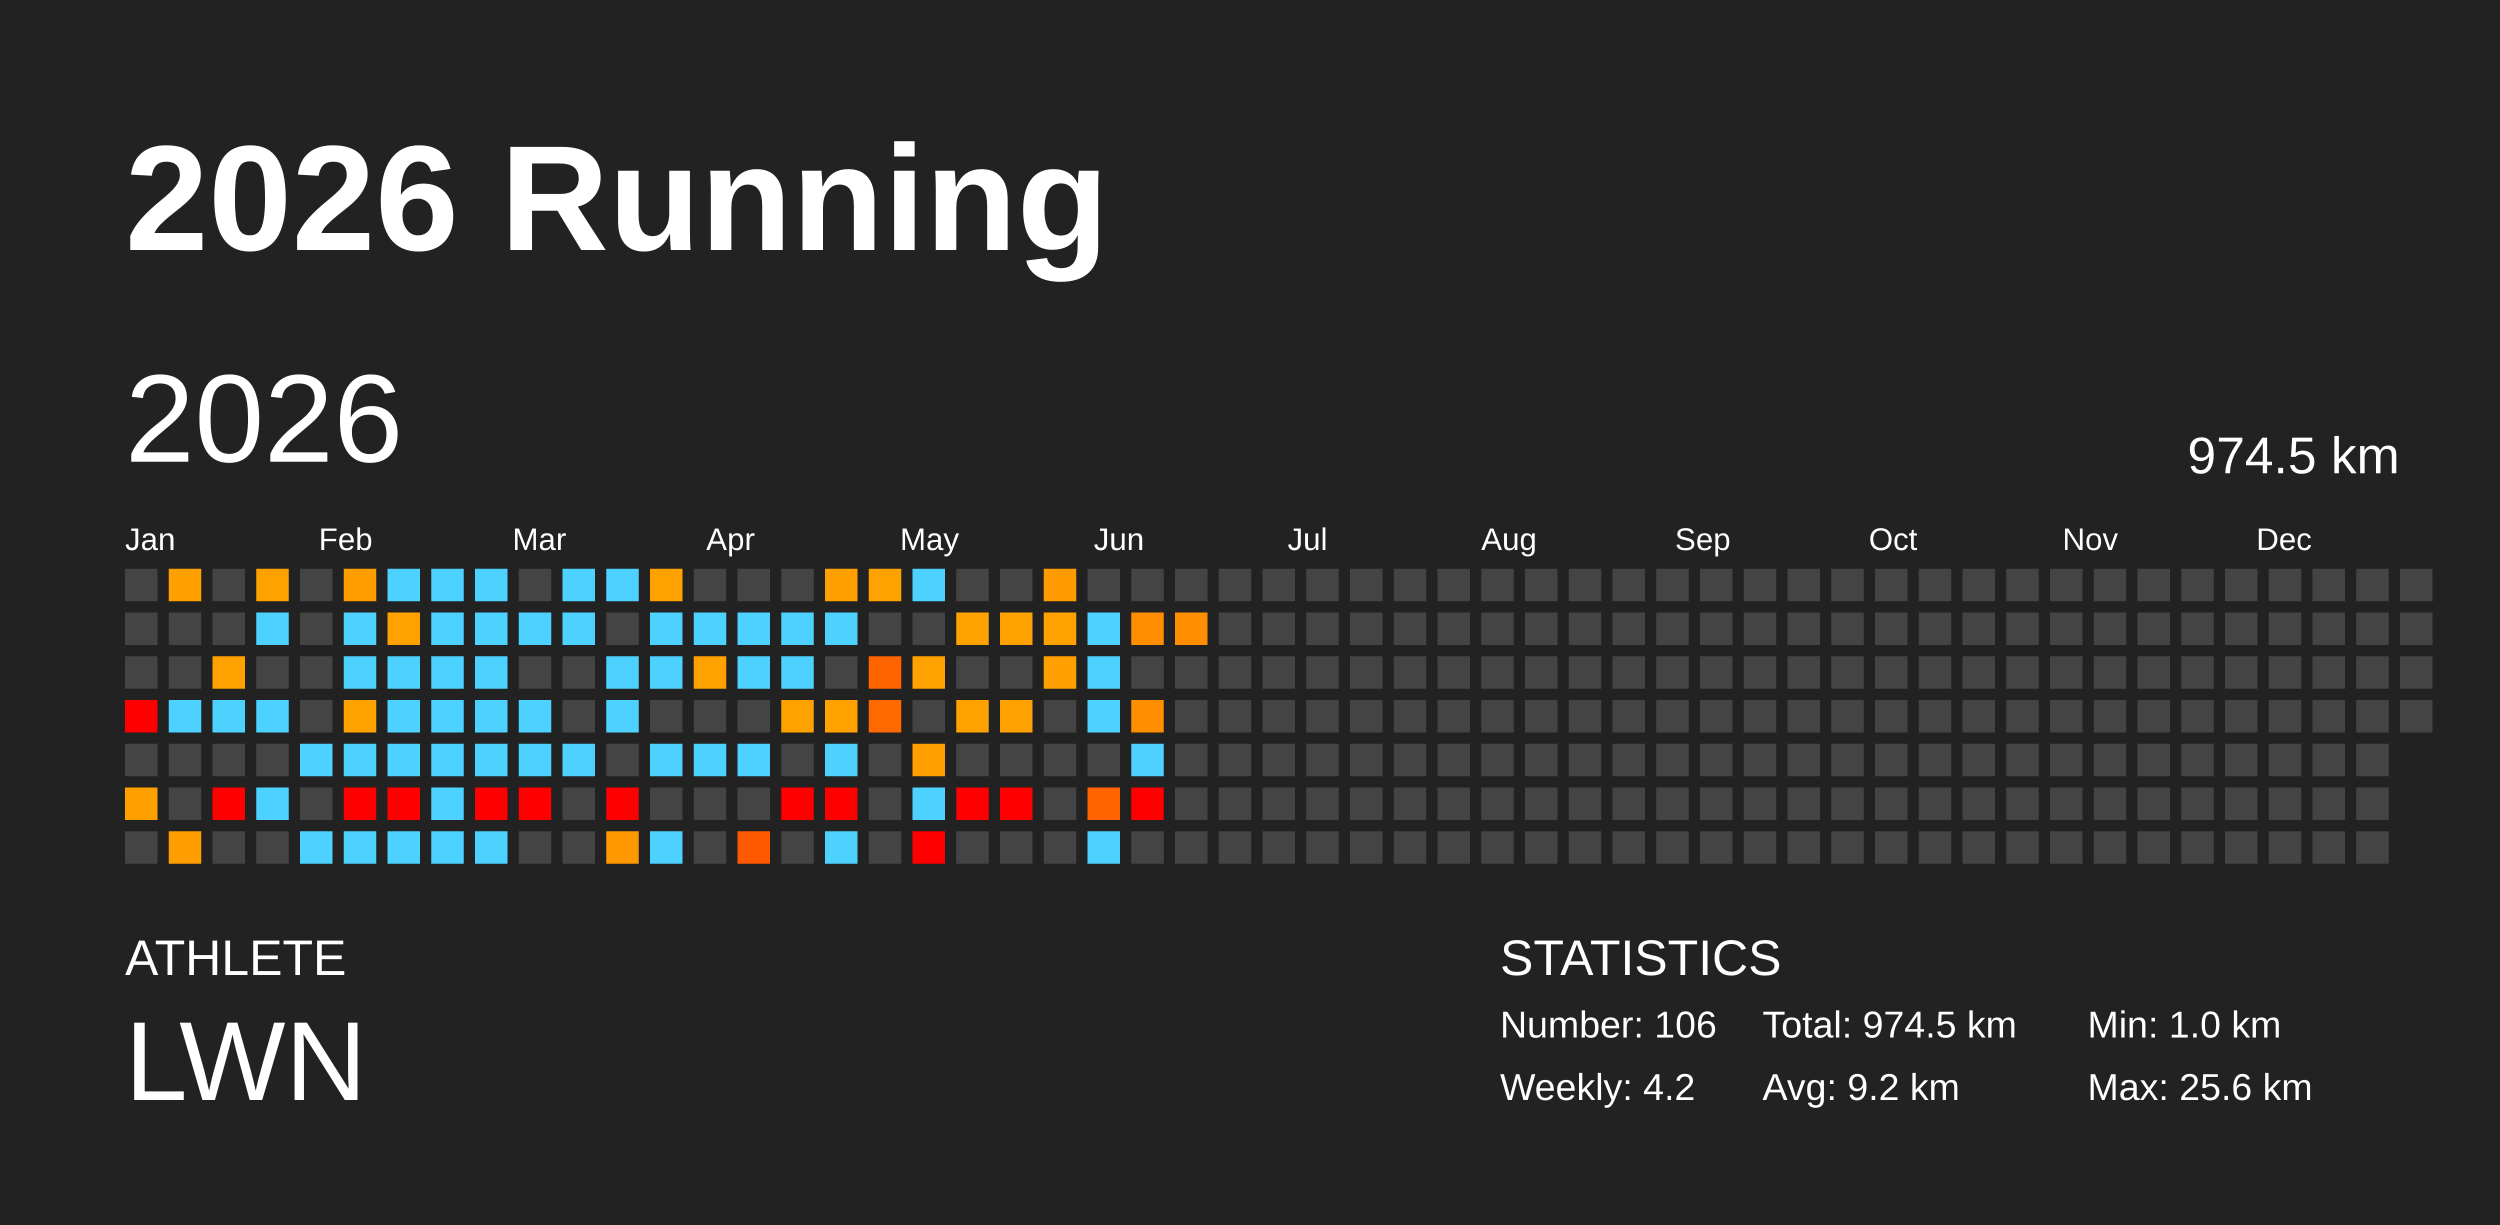
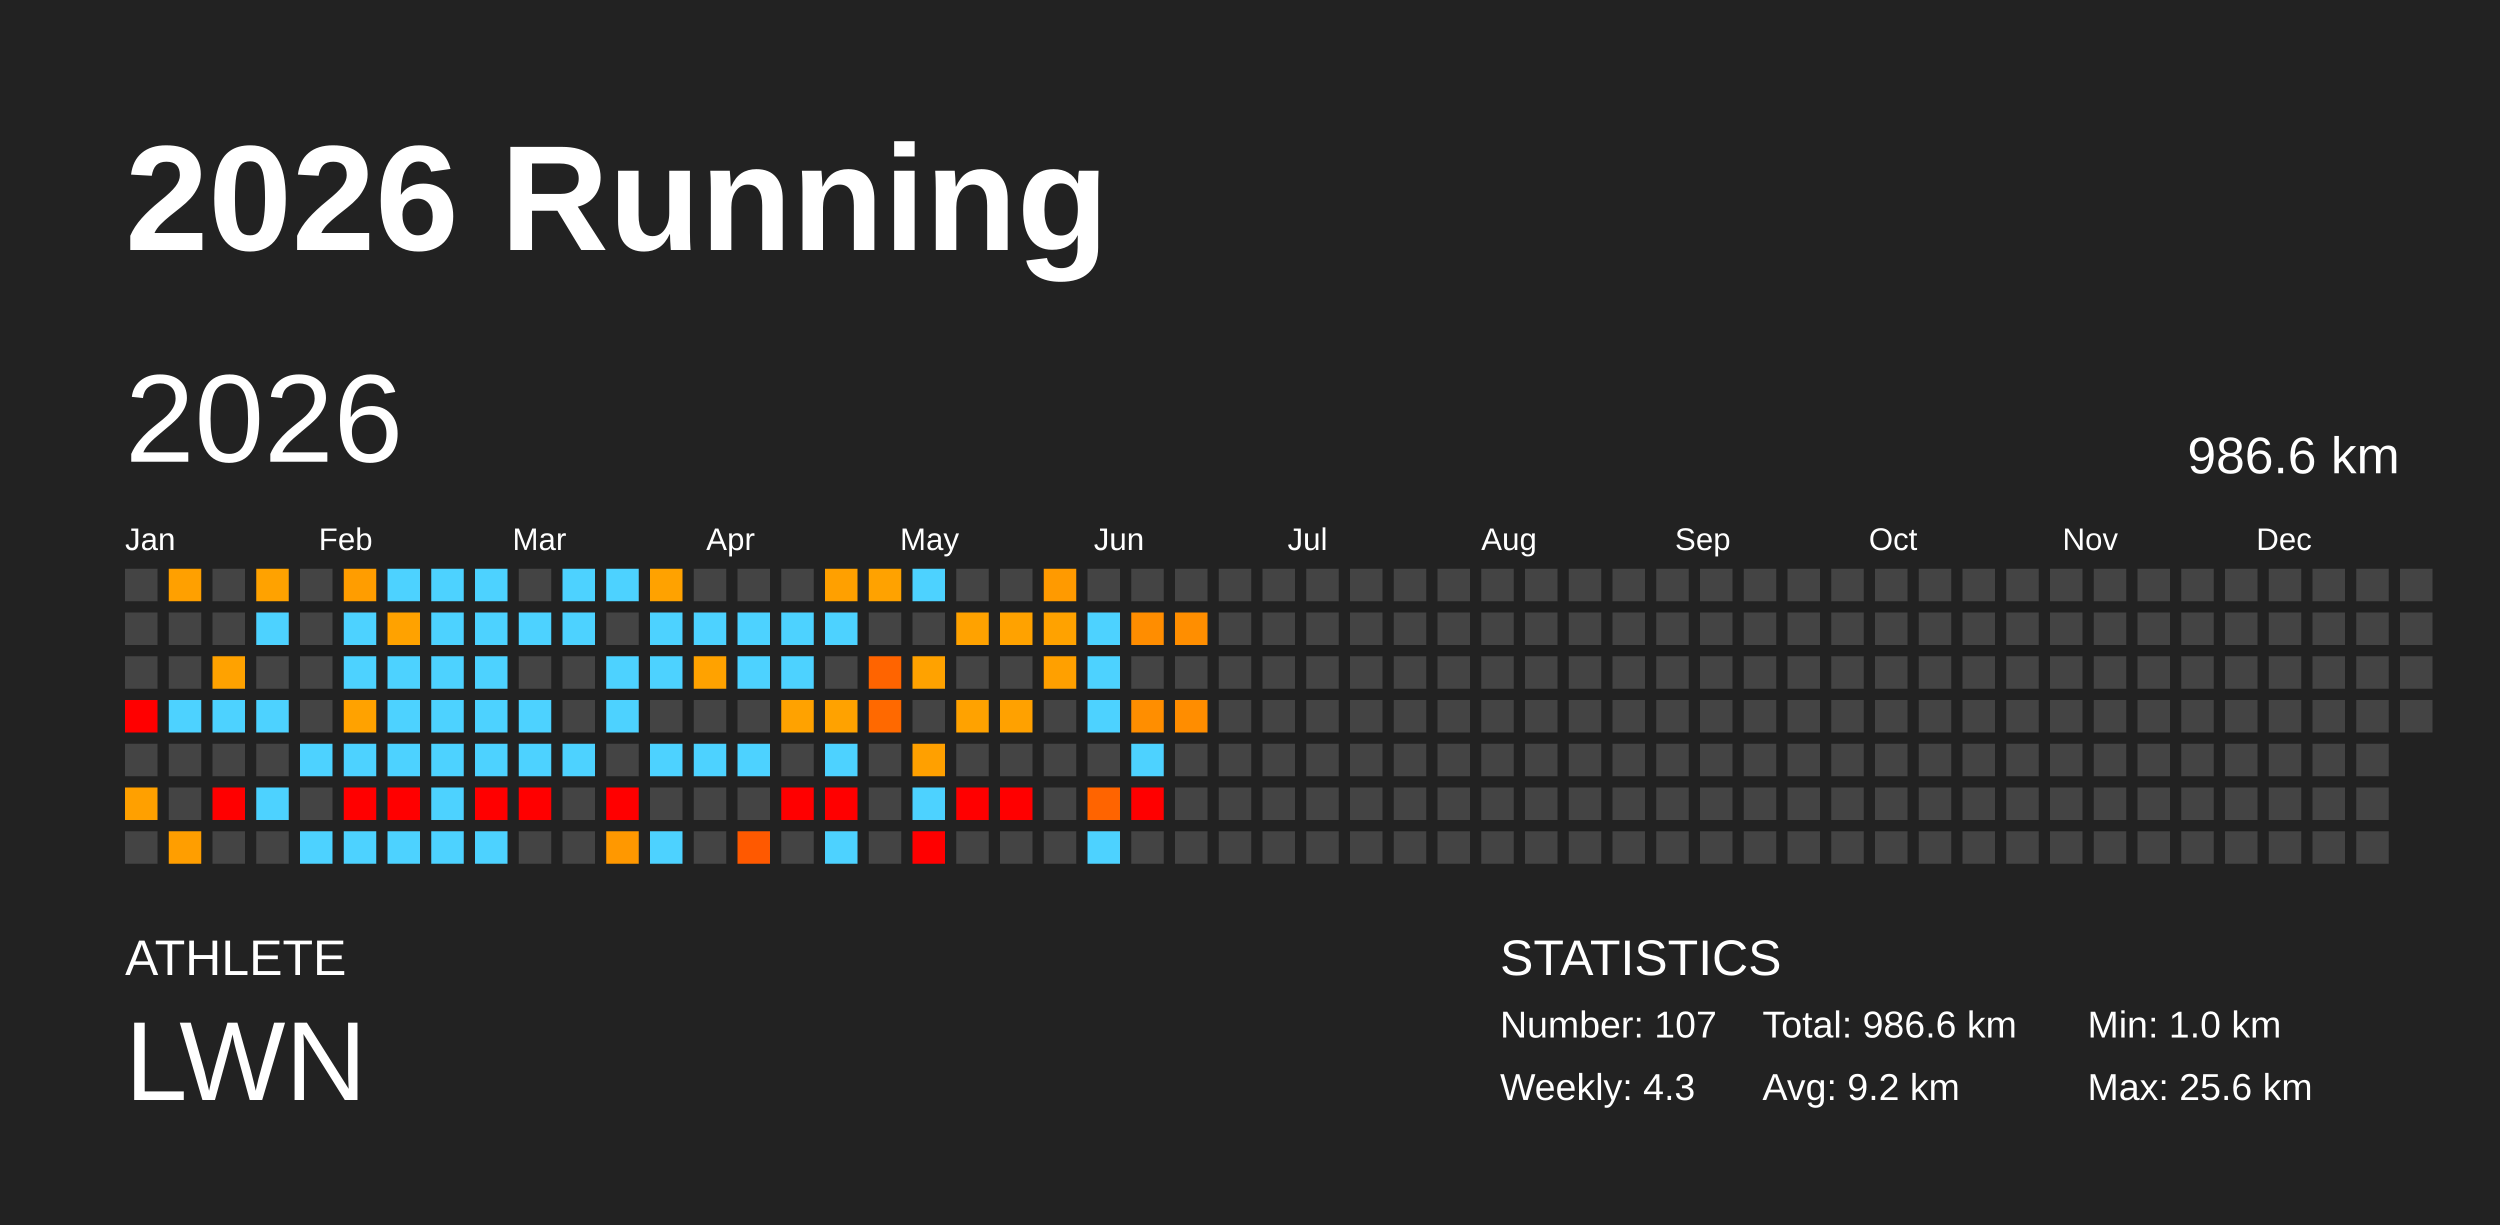
<svg xmlns="http://www.w3.org/2000/svg" baseProfile="full" height="98mm" version="1.1" viewBox="0,0,200,98" width="200mm">
  <defs />
  <rect fill="#222222" height="98" width="200" x="0" y="0" />
  <text fill="#FFFFFF" style="font-size:12px; font-family:Arial; font-weight:bold;" x="10" y="20">2026 Running</text>
  <text fill="#FFFFFF" style="font-size:4px; font-family:Arial" x="10" y="78">ATHLETE</text>
  <text fill="#FFFFFF" style="font-size:9px; font-family:Arial" x="10" y="88">LWN</text>
  <text fill="#FFFFFF" style="font-size:4px; font-family:Arial" x="120" y="78">STATISTICS</text>
-   <text fill="#FFFFFF" style="font-size:3px; font-family:Arial" x="120" y="83">Number: 106</text>
-   <text fill="#FFFFFF" style="font-size:3px; font-family:Arial" x="120" y="88">Weekly: 4.2</text>
-   <text fill="#FFFFFF" style="font-size:3px; font-family:Arial" x="141" y="83">Total: 974.5 km</text>
+   <text fill="#FFFFFF" style="font-size:3px; font-family:Arial" x="120" y="83">Number: 107</text>
+   <text fill="#FFFFFF" style="font-size:3px; font-family:Arial" x="120" y="88">Weekly: 4.3</text>
+   <text fill="#FFFFFF" style="font-size:3px; font-family:Arial" x="141" y="83">Total: 986.6 km</text>
  <text fill="#FFFFFF" style="font-size:3px; font-family:Arial" x="141" y="88">Avg: 9.2 km</text>
  <text fill="#FFFFFF" style="font-size:3px; font-family:Arial" x="167" y="83">Min: 1.0 km</text>
  <text fill="#FFFFFF" style="font-size:3px; font-family:Arial" x="167" y="88">Max: 25.6 km</text>
  <text dominant-baseline="hanging" fill="#FFFFFF" style="font-size:10.0px; font-family:Arial;" x="10" y="30">2026</text>
-   <text dominant-baseline="hanging" fill="#FFFFFF" style="font-size:4.125px; font-family:Arial;" x="175" y="35">974.5 km</text>
+   <text dominant-baseline="hanging" fill="#FFFFFF" style="font-size:4.125px; font-family:Arial;" x="175" y="35">986.6 km</text>
  <text fill="#FFFFFF" style="font-size:2.5px; font-family:Arial" x="10.0" y="44">Jan</text>
  <text fill="#FFFFFF" style="font-size:2.5px; font-family:Arial" x="25.5" y="44">Feb</text>
  <text fill="#FFFFFF" style="font-size:2.5px; font-family:Arial" x="41.0" y="44">Mar</text>
  <text fill="#FFFFFF" style="font-size:2.5px; font-family:Arial" x="56.5" y="44">Apr</text>
  <text fill="#FFFFFF" style="font-size:2.5px; font-family:Arial" x="72.0" y="44">May</text>
  <text fill="#FFFFFF" style="font-size:2.5px; font-family:Arial" x="87.5" y="44">Jun</text>
  <text fill="#FFFFFF" style="font-size:2.5px; font-family:Arial" x="103.0" y="44">Jul</text>
  <text fill="#FFFFFF" style="font-size:2.5px; font-family:Arial" x="118.5" y="44">Aug</text>
  <text fill="#FFFFFF" style="font-size:2.5px; font-family:Arial" x="134.0" y="44">Sep</text>
  <text fill="#FFFFFF" style="font-size:2.5px; font-family:Arial" x="149.5" y="44">Oct</text>
  <text fill="#FFFFFF" style="font-size:2.5px; font-family:Arial" x="165.0" y="44">Nov</text>
  <text fill="#FFFFFF" style="font-size:2.5px; font-family:Arial" x="180.5" y="44">Dec</text>
  <rect fill="#444444" height="2.6" width="2.6" x="10.0" y="45.5" />
  <rect fill="#444444" height="2.6" width="2.6" x="10.0" y="49.0" />
  <rect fill="#444444" height="2.6" width="2.6" x="10.0" y="52.5" />
  <rect fill="red" height="2.6" width="2.6" x="10.0" y="56.0" />
  <rect fill="#444444" height="2.6" width="2.6" x="10.0" y="59.5" />
  <rect fill="#ffa000" height="2.6" width="2.6" x="10.0" y="63.0" />
  <rect fill="#444444" height="2.6" width="2.6" x="10.0" y="66.5" />
  <rect fill="#ffa000" height="2.6" width="2.6" x="13.5" y="45.5" />
  <rect fill="#444444" height="2.6" width="2.6" x="13.5" y="49.0" />
  <rect fill="#444444" height="2.6" width="2.6" x="13.5" y="52.5" />
  <rect fill="#4dd2ff" height="2.6" width="2.6" x="13.5" y="56.0" />
  <rect fill="#444444" height="2.6" width="2.6" x="13.5" y="59.5" />
  <rect fill="#444444" height="2.6" width="2.6" x="13.5" y="63.0" />
  <rect fill="#ff9e00" height="2.6" width="2.6" x="13.5" y="66.5" />
  <rect fill="#444444" height="2.6" width="2.6" x="17.0" y="45.5" />
  <rect fill="#444444" height="2.6" width="2.6" x="17.0" y="49.0" />
  <rect fill="#ffa200" height="2.6" width="2.6" x="17.0" y="52.5" />
  <rect fill="#4dd2ff" height="2.6" width="2.6" x="17.0" y="56.0" />
  <rect fill="#444444" height="2.6" width="2.6" x="17.0" y="59.5" />
  <rect fill="red" height="2.6" width="2.6" x="17.0" y="63.0" />
  <rect fill="#444444" height="2.6" width="2.6" x="17.0" y="66.5" />
  <rect fill="#ffa200" height="2.6" width="2.6" x="20.5" y="45.5" />
  <rect fill="#4dd2ff" height="2.6" width="2.6" x="20.5" y="49.0" />
  <rect fill="#444444" height="2.6" width="2.6" x="20.5" y="52.5" />
  <rect fill="#4dd2ff" height="2.6" width="2.6" x="20.5" y="56.0" />
  <rect fill="#444444" height="2.6" width="2.6" x="20.5" y="59.5" />
  <rect fill="#4dd2ff" height="2.6" width="2.6" x="20.5" y="63.0" />
  <rect fill="#444444" height="2.6" width="2.6" x="20.5" y="66.5" />
  <rect fill="#444444" height="2.6" width="2.6" x="24.0" y="45.5" />
  <rect fill="#444444" height="2.6" width="2.6" x="24.0" y="49.0" />
  <rect fill="#444444" height="2.6" width="2.6" x="24.0" y="52.5" />
  <rect fill="#444444" height="2.6" width="2.6" x="24.0" y="56.0" />
  <rect fill="#4dd2ff" height="2.6" width="2.6" x="24.0" y="59.5" />
  <rect fill="#444444" height="2.6" width="2.6" x="24.0" y="63.0" />
  <rect fill="#4dd2ff" height="2.6" width="2.6" x="24.0" y="66.5" />
  <rect fill="#ff9d00" height="2.6" width="2.6" x="27.5" y="45.5" />
  <rect fill="#4dd2ff" height="2.6" width="2.6" x="27.5" y="49.0" />
  <rect fill="#4dd2ff" height="2.6" width="2.6" x="27.5" y="52.5" />
  <rect fill="#ffa200" height="2.6" width="2.6" x="27.5" y="56.0" />
  <rect fill="#4dd2ff" height="2.6" width="2.6" x="27.5" y="59.5" />
  <rect fill="red" height="2.6" width="2.6" x="27.5" y="63.0" />
  <rect fill="#4dd2ff" height="2.6" width="2.6" x="27.5" y="66.5" />
  <rect fill="#4dd2ff" height="2.6" width="2.6" x="31.0" y="45.5" />
  <rect fill="#ffa200" height="2.6" width="2.6" x="31.0" y="49.0" />
  <rect fill="#4dd2ff" height="2.6" width="2.6" x="31.0" y="52.5" />
  <rect fill="#4dd2ff" height="2.6" width="2.6" x="31.0" y="56.0" />
  <rect fill="#4dd2ff" height="2.6" width="2.6" x="31.0" y="59.5" />
  <rect fill="red" height="2.6" width="2.6" x="31.0" y="63.0" />
  <rect fill="#4dd2ff" height="2.6" width="2.6" x="31.0" y="66.5" />
  <rect fill="#4dd2ff" height="2.6" width="2.6" x="34.5" y="45.5" />
  <rect fill="#4dd2ff" height="2.6" width="2.6" x="34.5" y="49.0" />
  <rect fill="#4dd2ff" height="2.6" width="2.6" x="34.5" y="52.5" />
  <rect fill="#4dd2ff" height="2.6" width="2.6" x="34.5" y="56.0" />
  <rect fill="#4dd2ff" height="2.6" width="2.6" x="34.5" y="59.5" />
  <rect fill="#4dd2ff" height="2.6" width="2.6" x="34.5" y="63.0" />
  <rect fill="#4dd2ff" height="2.6" width="2.6" x="34.5" y="66.5" />
  <rect fill="#4dd2ff" height="2.6" width="2.6" x="38.0" y="45.5" />
  <rect fill="#4dd2ff" height="2.6" width="2.6" x="38.0" y="49.0" />
  <rect fill="#4dd2ff" height="2.6" width="2.6" x="38.0" y="52.5" />
  <rect fill="#4dd2ff" height="2.6" width="2.6" x="38.0" y="56.0" />
  <rect fill="#4dd2ff" height="2.6" width="2.6" x="38.0" y="59.5" />
  <rect fill="red" height="2.6" width="2.6" x="38.0" y="63.0" />
  <rect fill="#4dd2ff" height="2.6" width="2.6" x="38.0" y="66.5" />
  <rect fill="#444444" height="2.6" width="2.6" x="41.5" y="45.5" />
  <rect fill="#4dd2ff" height="2.6" width="2.6" x="41.5" y="49.0" />
  <rect fill="#444444" height="2.6" width="2.6" x="41.5" y="52.5" />
  <rect fill="#4dd2ff" height="2.6" width="2.6" x="41.5" y="56.0" />
  <rect fill="#4dd2ff" height="2.6" width="2.6" x="41.5" y="59.5" />
  <rect fill="red" height="2.6" width="2.6" x="41.5" y="63.0" />
  <rect fill="#444444" height="2.6" width="2.6" x="41.5" y="66.5" />
  <rect fill="#4dd2ff" height="2.6" width="2.6" x="45.0" y="45.5" />
  <rect fill="#4dd2ff" height="2.6" width="2.6" x="45.0" y="49.0" />
  <rect fill="#444444" height="2.6" width="2.6" x="45.0" y="52.5" />
  <rect fill="#444444" height="2.6" width="2.6" x="45.0" y="56.0" />
  <rect fill="#4dd2ff" height="2.6" width="2.6" x="45.0" y="59.5" />
  <rect fill="#444444" height="2.6" width="2.6" x="45.0" y="63.0" />
  <rect fill="#444444" height="2.6" width="2.6" x="45.0" y="66.5" />
  <rect fill="#4dd2ff" height="2.6" width="2.6" x="48.5" y="45.5" />
  <rect fill="#444444" height="2.6" width="2.6" x="48.5" y="49.0" />
  <rect fill="#4dd2ff" height="2.6" width="2.6" x="48.5" y="52.5" />
  <rect fill="#4dd2ff" height="2.6" width="2.6" x="48.5" y="56.0" />
  <rect fill="#444444" height="2.6" width="2.6" x="48.5" y="59.5" />
  <rect fill="red" height="2.6" width="2.6" x="48.5" y="63.0" />
  <rect fill="#ff9800" height="2.6" width="2.6" x="48.5" y="66.5" />
  <rect fill="#ffa200" height="2.6" width="2.6" x="52.0" y="45.5" />
  <rect fill="#4dd2ff" height="2.6" width="2.6" x="52.0" y="49.0" />
  <rect fill="#4dd2ff" height="2.6" width="2.6" x="52.0" y="52.5" />
  <rect fill="#444444" height="2.6" width="2.6" x="52.0" y="56.0" />
  <rect fill="#4dd2ff" height="2.6" width="2.6" x="52.0" y="59.5" />
  <rect fill="#444444" height="2.6" width="2.6" x="52.0" y="63.0" />
  <rect fill="#4dd2ff" height="2.6" width="2.6" x="52.0" y="66.5" />
  <rect fill="#444444" height="2.6" width="2.6" x="55.5" y="45.5" />
  <rect fill="#4dd2ff" height="2.6" width="2.6" x="55.5" y="49.0" />
  <rect fill="#ffa200" height="2.6" width="2.6" x="55.5" y="52.5" />
  <rect fill="#444444" height="2.6" width="2.6" x="55.5" y="56.0" />
  <rect fill="#4dd2ff" height="2.6" width="2.6" x="55.5" y="59.5" />
  <rect fill="#444444" height="2.6" width="2.6" x="55.5" y="63.0" />
  <rect fill="#444444" height="2.6" width="2.6" x="55.5" y="66.5" />
  <rect fill="#444444" height="2.6" width="2.6" x="59.0" y="45.5" />
  <rect fill="#4dd2ff" height="2.6" width="2.6" x="59.0" y="49.0" />
  <rect fill="#4dd2ff" height="2.6" width="2.6" x="59.0" y="52.5" />
  <rect fill="#444444" height="2.6" width="2.6" x="59.0" y="56.0" />
  <rect fill="#4dd2ff" height="2.6" width="2.6" x="59.0" y="59.5" />
  <rect fill="#444444" height="2.6" width="2.6" x="59.0" y="63.0" />
  <rect fill="#ff5900" height="2.6" width="2.6" x="59.0" y="66.5" />
  <rect fill="#444444" height="2.6" width="2.6" x="62.5" y="45.5" />
  <rect fill="#4dd2ff" height="2.6" width="2.6" x="62.5" y="49.0" />
  <rect fill="#4dd2ff" height="2.6" width="2.6" x="62.5" y="52.5" />
  <rect fill="#ffa200" height="2.6" width="2.6" x="62.5" y="56.0" />
  <rect fill="#444444" height="2.6" width="2.6" x="62.5" y="59.5" />
  <rect fill="red" height="2.6" width="2.6" x="62.5" y="63.0" />
  <rect fill="#444444" height="2.6" width="2.6" x="62.5" y="66.5" />
  <rect fill="#ffa000" height="2.6" width="2.6" x="66.0" y="45.5" />
  <rect fill="#4dd2ff" height="2.6" width="2.6" x="66.0" y="49.0" />
  <rect fill="#444444" height="2.6" width="2.6" x="66.0" y="52.5" />
  <rect fill="#ffa200" height="2.6" width="2.6" x="66.0" y="56.0" />
  <rect fill="#4dd2ff" height="2.6" width="2.6" x="66.0" y="59.5" />
  <rect fill="red" height="2.6" width="2.6" x="66.0" y="63.0" />
  <rect fill="#4dd2ff" height="2.6" width="2.6" x="66.0" y="66.5" />
  <rect fill="#ffa200" height="2.6" width="2.6" x="69.5" y="45.5" />
  <rect fill="#444444" height="2.6" width="2.6" x="69.5" y="49.0" />
  <rect fill="#ff6400" height="2.6" width="2.6" x="69.5" y="52.5" />
  <rect fill="#ff6900" height="2.6" width="2.6" x="69.5" y="56.0" />
  <rect fill="#444444" height="2.6" width="2.6" x="69.5" y="59.5" />
  <rect fill="#444444" height="2.6" width="2.6" x="69.5" y="63.0" />
  <rect fill="#444444" height="2.6" width="2.6" x="69.5" y="66.5" />
  <rect fill="#4dd2ff" height="2.6" width="2.6" x="73.0" y="45.5" />
  <rect fill="#444444" height="2.6" width="2.6" x="73.0" y="49.0" />
  <rect fill="#ffa200" height="2.6" width="2.6" x="73.0" y="52.5" />
  <rect fill="#444444" height="2.6" width="2.6" x="73.0" y="56.0" />
  <rect fill="#ffa000" height="2.6" width="2.6" x="73.0" y="59.5" />
  <rect fill="#4dd2ff" height="2.6" width="2.6" x="73.0" y="63.0" />
  <rect fill="red" height="2.6" width="2.6" x="73.0" y="66.5" />
  <rect fill="#444444" height="2.6" width="2.6" x="76.5" y="45.5" />
  <rect fill="#ffa200" height="2.6" width="2.6" x="76.5" y="49.0" />
  <rect fill="#444444" height="2.6" width="2.6" x="76.5" y="52.5" />
  <rect fill="#ffa200" height="2.6" width="2.6" x="76.5" y="56.0" />
  <rect fill="#444444" height="2.6" width="2.6" x="76.5" y="59.5" />
  <rect fill="red" height="2.6" width="2.6" x="76.5" y="63.0" />
  <rect fill="#444444" height="2.6" width="2.6" x="76.5" y="66.5" />
  <rect fill="#444444" height="2.6" width="2.6" x="80.0" y="45.5" />
  <rect fill="#ffa200" height="2.6" width="2.6" x="80.0" y="49.0" />
  <rect fill="#444444" height="2.6" width="2.6" x="80.0" y="52.5" />
  <rect fill="#ffa100" height="2.6" width="2.6" x="80.0" y="56.0" />
  <rect fill="#444444" height="2.6" width="2.6" x="80.0" y="59.5" />
  <rect fill="red" height="2.6" width="2.6" x="80.0" y="63.0" />
  <rect fill="#444444" height="2.6" width="2.6" x="80.0" y="66.5" />
  <rect fill="#ff9a00" height="2.6" width="2.6" x="83.5" y="45.5" />
  <rect fill="#ffa200" height="2.6" width="2.6" x="83.5" y="49.0" />
  <rect fill="#ffa000" height="2.6" width="2.6" x="83.5" y="52.5" />
  <rect fill="#444444" height="2.6" width="2.6" x="83.5" y="56.0" />
  <rect fill="#444444" height="2.6" width="2.6" x="83.5" y="59.5" />
  <rect fill="#444444" height="2.6" width="2.6" x="83.5" y="63.0" />
  <rect fill="#444444" height="2.6" width="2.6" x="83.5" y="66.5" />
  <rect fill="#444444" height="2.6" width="2.6" x="87.0" y="45.5" />
  <rect fill="#4dd2ff" height="2.6" width="2.6" x="87.0" y="49.0" />
  <rect fill="#4dd2ff" height="2.6" width="2.6" x="87.0" y="52.5" />
  <rect fill="#4dd2ff" height="2.6" width="2.6" x="87.0" y="56.0" />
  <rect fill="#444444" height="2.6" width="2.6" x="87.0" y="59.5" />
  <rect fill="#ff6400" height="2.6" width="2.6" x="87.0" y="63.0" />
  <rect fill="#4dd2ff" height="2.6" width="2.6" x="87.0" y="66.5" />
  <rect fill="#444444" height="2.6" width="2.6" x="90.5" y="45.5" />
  <rect fill="#ff8d00" height="2.6" width="2.6" x="90.5" y="49.0" />
  <rect fill="#444444" height="2.6" width="2.6" x="90.5" y="52.5" />
  <rect fill="#ff8e00" height="2.6" width="2.6" x="90.5" y="56.0" />
  <rect fill="#4dd2ff" height="2.6" width="2.6" x="90.5" y="59.5" />
  <rect fill="red" height="2.6" width="2.6" x="90.5" y="63.0" />
  <rect fill="#444444" height="2.6" width="2.6" x="90.5" y="66.5" />
  <rect fill="#444444" height="2.6" width="2.6" x="94.0" y="45.5" />
  <rect fill="#ff8e00" height="2.6" width="2.6" x="94.0" y="49.0" />
  <rect fill="#444444" height="2.6" width="2.6" x="94.0" y="52.5" />
-   <rect fill="#444444" height="2.6" width="2.6" x="94.0" y="56.0" />
+   <rect fill="#ff8d00" height="2.6" width="2.6" x="94.0" y="56.0" />
  <rect fill="#444444" height="2.6" width="2.6" x="94.0" y="59.5" />
  <rect fill="#444444" height="2.6" width="2.6" x="94.0" y="63.0" />
  <rect fill="#444444" height="2.6" width="2.6" x="94.0" y="66.5" />
  <rect fill="#444444" height="2.6" width="2.6" x="97.5" y="45.5" />
  <rect fill="#444444" height="2.6" width="2.6" x="97.5" y="49.0" />
  <rect fill="#444444" height="2.6" width="2.6" x="97.5" y="52.5" />
  <rect fill="#444444" height="2.6" width="2.6" x="97.5" y="56.0" />
  <rect fill="#444444" height="2.6" width="2.6" x="97.5" y="59.5" />
  <rect fill="#444444" height="2.6" width="2.6" x="97.5" y="63.0" />
  <rect fill="#444444" height="2.6" width="2.6" x="97.5" y="66.5" />
  <rect fill="#444444" height="2.6" width="2.6" x="101.0" y="45.5" />
  <rect fill="#444444" height="2.6" width="2.6" x="101.0" y="49.0" />
  <rect fill="#444444" height="2.6" width="2.6" x="101.0" y="52.5" />
  <rect fill="#444444" height="2.6" width="2.6" x="101.0" y="56.0" />
  <rect fill="#444444" height="2.6" width="2.6" x="101.0" y="59.5" />
  <rect fill="#444444" height="2.6" width="2.6" x="101.0" y="63.0" />
  <rect fill="#444444" height="2.6" width="2.6" x="101.0" y="66.5" />
  <rect fill="#444444" height="2.6" width="2.6" x="104.5" y="45.5" />
  <rect fill="#444444" height="2.6" width="2.6" x="104.5" y="49.0" />
  <rect fill="#444444" height="2.6" width="2.6" x="104.5" y="52.5" />
  <rect fill="#444444" height="2.6" width="2.6" x="104.5" y="56.0" />
  <rect fill="#444444" height="2.6" width="2.6" x="104.5" y="59.5" />
  <rect fill="#444444" height="2.6" width="2.6" x="104.5" y="63.0" />
  <rect fill="#444444" height="2.6" width="2.6" x="104.5" y="66.5" />
  <rect fill="#444444" height="2.6" width="2.6" x="108.0" y="45.5" />
  <rect fill="#444444" height="2.6" width="2.6" x="108.0" y="49.0" />
  <rect fill="#444444" height="2.6" width="2.6" x="108.0" y="52.5" />
  <rect fill="#444444" height="2.6" width="2.6" x="108.0" y="56.0" />
  <rect fill="#444444" height="2.6" width="2.6" x="108.0" y="59.5" />
  <rect fill="#444444" height="2.6" width="2.6" x="108.0" y="63.0" />
  <rect fill="#444444" height="2.6" width="2.6" x="108.0" y="66.5" />
  <rect fill="#444444" height="2.6" width="2.6" x="111.5" y="45.5" />
  <rect fill="#444444" height="2.6" width="2.6" x="111.5" y="49.0" />
  <rect fill="#444444" height="2.6" width="2.6" x="111.5" y="52.5" />
  <rect fill="#444444" height="2.6" width="2.6" x="111.5" y="56.0" />
  <rect fill="#444444" height="2.6" width="2.6" x="111.5" y="59.5" />
  <rect fill="#444444" height="2.6" width="2.6" x="111.5" y="63.0" />
  <rect fill="#444444" height="2.6" width="2.6" x="111.5" y="66.5" />
  <rect fill="#444444" height="2.6" width="2.6" x="115.0" y="45.5" />
  <rect fill="#444444" height="2.6" width="2.6" x="115.0" y="49.0" />
  <rect fill="#444444" height="2.6" width="2.6" x="115.0" y="52.5" />
  <rect fill="#444444" height="2.6" width="2.6" x="115.0" y="56.0" />
  <rect fill="#444444" height="2.6" width="2.6" x="115.0" y="59.5" />
  <rect fill="#444444" height="2.6" width="2.6" x="115.0" y="63.0" />
  <rect fill="#444444" height="2.6" width="2.6" x="115.0" y="66.5" />
  <rect fill="#444444" height="2.6" width="2.6" x="118.5" y="45.5" />
  <rect fill="#444444" height="2.6" width="2.6" x="118.5" y="49.0" />
  <rect fill="#444444" height="2.6" width="2.6" x="118.5" y="52.5" />
  <rect fill="#444444" height="2.6" width="2.6" x="118.5" y="56.0" />
  <rect fill="#444444" height="2.6" width="2.6" x="118.5" y="59.5" />
  <rect fill="#444444" height="2.6" width="2.6" x="118.5" y="63.0" />
  <rect fill="#444444" height="2.6" width="2.6" x="118.5" y="66.5" />
  <rect fill="#444444" height="2.6" width="2.6" x="122.0" y="45.5" />
  <rect fill="#444444" height="2.6" width="2.6" x="122.0" y="49.0" />
  <rect fill="#444444" height="2.6" width="2.6" x="122.0" y="52.5" />
  <rect fill="#444444" height="2.6" width="2.6" x="122.0" y="56.0" />
  <rect fill="#444444" height="2.6" width="2.6" x="122.0" y="59.5" />
  <rect fill="#444444" height="2.6" width="2.6" x="122.0" y="63.0" />
  <rect fill="#444444" height="2.6" width="2.6" x="122.0" y="66.5" />
  <rect fill="#444444" height="2.6" width="2.6" x="125.5" y="45.5" />
  <rect fill="#444444" height="2.6" width="2.6" x="125.5" y="49.0" />
  <rect fill="#444444" height="2.6" width="2.6" x="125.5" y="52.5" />
  <rect fill="#444444" height="2.6" width="2.6" x="125.5" y="56.0" />
  <rect fill="#444444" height="2.6" width="2.6" x="125.5" y="59.5" />
  <rect fill="#444444" height="2.6" width="2.6" x="125.5" y="63.0" />
  <rect fill="#444444" height="2.6" width="2.6" x="125.5" y="66.5" />
  <rect fill="#444444" height="2.6" width="2.6" x="129.0" y="45.5" />
  <rect fill="#444444" height="2.6" width="2.6" x="129.0" y="49.0" />
  <rect fill="#444444" height="2.6" width="2.6" x="129.0" y="52.5" />
  <rect fill="#444444" height="2.6" width="2.6" x="129.0" y="56.0" />
  <rect fill="#444444" height="2.6" width="2.6" x="129.0" y="59.5" />
  <rect fill="#444444" height="2.6" width="2.6" x="129.0" y="63.0" />
  <rect fill="#444444" height="2.6" width="2.6" x="129.0" y="66.5" />
  <rect fill="#444444" height="2.6" width="2.6" x="132.5" y="45.5" />
  <rect fill="#444444" height="2.6" width="2.6" x="132.5" y="49.0" />
  <rect fill="#444444" height="2.6" width="2.6" x="132.5" y="52.5" />
  <rect fill="#444444" height="2.6" width="2.6" x="132.5" y="56.0" />
  <rect fill="#444444" height="2.6" width="2.6" x="132.5" y="59.5" />
  <rect fill="#444444" height="2.6" width="2.6" x="132.5" y="63.0" />
  <rect fill="#444444" height="2.6" width="2.6" x="132.5" y="66.5" />
  <rect fill="#444444" height="2.6" width="2.6" x="136.0" y="45.5" />
  <rect fill="#444444" height="2.6" width="2.6" x="136.0" y="49.0" />
  <rect fill="#444444" height="2.6" width="2.6" x="136.0" y="52.5" />
  <rect fill="#444444" height="2.6" width="2.6" x="136.0" y="56.0" />
  <rect fill="#444444" height="2.6" width="2.6" x="136.0" y="59.5" />
  <rect fill="#444444" height="2.6" width="2.6" x="136.0" y="63.0" />
  <rect fill="#444444" height="2.6" width="2.6" x="136.0" y="66.5" />
  <rect fill="#444444" height="2.6" width="2.6" x="139.5" y="45.5" />
  <rect fill="#444444" height="2.6" width="2.6" x="139.5" y="49.0" />
  <rect fill="#444444" height="2.6" width="2.6" x="139.5" y="52.5" />
  <rect fill="#444444" height="2.6" width="2.6" x="139.5" y="56.0" />
  <rect fill="#444444" height="2.6" width="2.6" x="139.5" y="59.5" />
  <rect fill="#444444" height="2.6" width="2.6" x="139.5" y="63.0" />
  <rect fill="#444444" height="2.6" width="2.6" x="139.5" y="66.5" />
  <rect fill="#444444" height="2.6" width="2.6" x="143.0" y="45.5" />
  <rect fill="#444444" height="2.6" width="2.6" x="143.0" y="49.0" />
  <rect fill="#444444" height="2.6" width="2.6" x="143.0" y="52.5" />
  <rect fill="#444444" height="2.6" width="2.6" x="143.0" y="56.0" />
  <rect fill="#444444" height="2.6" width="2.6" x="143.0" y="59.5" />
  <rect fill="#444444" height="2.6" width="2.6" x="143.0" y="63.0" />
  <rect fill="#444444" height="2.6" width="2.6" x="143.0" y="66.5" />
  <rect fill="#444444" height="2.6" width="2.6" x="146.5" y="45.5" />
  <rect fill="#444444" height="2.6" width="2.6" x="146.5" y="49.0" />
  <rect fill="#444444" height="2.6" width="2.6" x="146.5" y="52.5" />
  <rect fill="#444444" height="2.6" width="2.6" x="146.5" y="56.0" />
  <rect fill="#444444" height="2.6" width="2.6" x="146.5" y="59.5" />
  <rect fill="#444444" height="2.6" width="2.6" x="146.5" y="63.0" />
  <rect fill="#444444" height="2.6" width="2.6" x="146.5" y="66.5" />
  <rect fill="#444444" height="2.6" width="2.6" x="150.0" y="45.5" />
  <rect fill="#444444" height="2.6" width="2.6" x="150.0" y="49.0" />
  <rect fill="#444444" height="2.6" width="2.6" x="150.0" y="52.5" />
  <rect fill="#444444" height="2.6" width="2.6" x="150.0" y="56.0" />
  <rect fill="#444444" height="2.6" width="2.6" x="150.0" y="59.5" />
  <rect fill="#444444" height="2.6" width="2.6" x="150.0" y="63.0" />
  <rect fill="#444444" height="2.6" width="2.6" x="150.0" y="66.5" />
  <rect fill="#444444" height="2.6" width="2.6" x="153.5" y="45.5" />
  <rect fill="#444444" height="2.6" width="2.6" x="153.5" y="49.0" />
  <rect fill="#444444" height="2.6" width="2.6" x="153.5" y="52.5" />
  <rect fill="#444444" height="2.6" width="2.6" x="153.5" y="56.0" />
  <rect fill="#444444" height="2.6" width="2.6" x="153.5" y="59.5" />
  <rect fill="#444444" height="2.6" width="2.6" x="153.5" y="63.0" />
  <rect fill="#444444" height="2.6" width="2.6" x="153.5" y="66.5" />
  <rect fill="#444444" height="2.6" width="2.6" x="157.0" y="45.5" />
  <rect fill="#444444" height="2.6" width="2.6" x="157.0" y="49.0" />
  <rect fill="#444444" height="2.6" width="2.6" x="157.0" y="52.5" />
  <rect fill="#444444" height="2.6" width="2.6" x="157.0" y="56.0" />
  <rect fill="#444444" height="2.6" width="2.6" x="157.0" y="59.5" />
  <rect fill="#444444" height="2.6" width="2.6" x="157.0" y="63.0" />
  <rect fill="#444444" height="2.6" width="2.6" x="157.0" y="66.5" />
  <rect fill="#444444" height="2.6" width="2.6" x="160.5" y="45.5" />
  <rect fill="#444444" height="2.6" width="2.6" x="160.5" y="49.0" />
  <rect fill="#444444" height="2.6" width="2.6" x="160.5" y="52.5" />
  <rect fill="#444444" height="2.6" width="2.6" x="160.5" y="56.0" />
  <rect fill="#444444" height="2.6" width="2.6" x="160.5" y="59.5" />
  <rect fill="#444444" height="2.6" width="2.6" x="160.5" y="63.0" />
  <rect fill="#444444" height="2.6" width="2.6" x="160.5" y="66.5" />
  <rect fill="#444444" height="2.6" width="2.6" x="164.0" y="45.5" />
  <rect fill="#444444" height="2.6" width="2.6" x="164.0" y="49.0" />
  <rect fill="#444444" height="2.6" width="2.6" x="164.0" y="52.5" />
  <rect fill="#444444" height="2.6" width="2.6" x="164.0" y="56.0" />
  <rect fill="#444444" height="2.6" width="2.6" x="164.0" y="59.5" />
  <rect fill="#444444" height="2.6" width="2.6" x="164.0" y="63.0" />
  <rect fill="#444444" height="2.6" width="2.6" x="164.0" y="66.5" />
  <rect fill="#444444" height="2.6" width="2.6" x="167.5" y="45.5" />
  <rect fill="#444444" height="2.6" width="2.6" x="167.5" y="49.0" />
  <rect fill="#444444" height="2.6" width="2.6" x="167.5" y="52.5" />
  <rect fill="#444444" height="2.6" width="2.6" x="167.5" y="56.0" />
  <rect fill="#444444" height="2.6" width="2.6" x="167.5" y="59.5" />
  <rect fill="#444444" height="2.6" width="2.6" x="167.5" y="63.0" />
  <rect fill="#444444" height="2.6" width="2.6" x="167.5" y="66.5" />
  <rect fill="#444444" height="2.6" width="2.6" x="171.0" y="45.5" />
  <rect fill="#444444" height="2.6" width="2.6" x="171.0" y="49.0" />
  <rect fill="#444444" height="2.6" width="2.6" x="171.0" y="52.5" />
  <rect fill="#444444" height="2.6" width="2.6" x="171.0" y="56.0" />
  <rect fill="#444444" height="2.6" width="2.6" x="171.0" y="59.5" />
  <rect fill="#444444" height="2.6" width="2.6" x="171.0" y="63.0" />
  <rect fill="#444444" height="2.6" width="2.6" x="171.0" y="66.5" />
  <rect fill="#444444" height="2.6" width="2.6" x="174.5" y="45.5" />
  <rect fill="#444444" height="2.6" width="2.6" x="174.5" y="49.0" />
  <rect fill="#444444" height="2.6" width="2.6" x="174.5" y="52.5" />
  <rect fill="#444444" height="2.6" width="2.6" x="174.5" y="56.0" />
  <rect fill="#444444" height="2.6" width="2.6" x="174.5" y="59.5" />
  <rect fill="#444444" height="2.6" width="2.6" x="174.5" y="63.0" />
  <rect fill="#444444" height="2.6" width="2.6" x="174.5" y="66.5" />
  <rect fill="#444444" height="2.6" width="2.6" x="178.0" y="45.5" />
  <rect fill="#444444" height="2.6" width="2.6" x="178.0" y="49.0" />
  <rect fill="#444444" height="2.6" width="2.6" x="178.0" y="52.5" />
  <rect fill="#444444" height="2.6" width="2.6" x="178.0" y="56.0" />
  <rect fill="#444444" height="2.6" width="2.6" x="178.0" y="59.5" />
  <rect fill="#444444" height="2.6" width="2.6" x="178.0" y="63.0" />
  <rect fill="#444444" height="2.6" width="2.6" x="178.0" y="66.5" />
  <rect fill="#444444" height="2.6" width="2.6" x="181.5" y="45.5" />
  <rect fill="#444444" height="2.6" width="2.6" x="181.5" y="49.0" />
  <rect fill="#444444" height="2.6" width="2.6" x="181.5" y="52.5" />
  <rect fill="#444444" height="2.6" width="2.6" x="181.5" y="56.0" />
  <rect fill="#444444" height="2.6" width="2.6" x="181.5" y="59.5" />
  <rect fill="#444444" height="2.6" width="2.6" x="181.5" y="63.0" />
  <rect fill="#444444" height="2.6" width="2.6" x="181.5" y="66.5" />
  <rect fill="#444444" height="2.6" width="2.6" x="185.0" y="45.5" />
  <rect fill="#444444" height="2.6" width="2.6" x="185.0" y="49.0" />
  <rect fill="#444444" height="2.6" width="2.6" x="185.0" y="52.5" />
  <rect fill="#444444" height="2.6" width="2.6" x="185.0" y="56.0" />
  <rect fill="#444444" height="2.6" width="2.6" x="185.0" y="59.5" />
  <rect fill="#444444" height="2.6" width="2.6" x="185.0" y="63.0" />
  <rect fill="#444444" height="2.6" width="2.6" x="185.0" y="66.5" />
  <rect fill="#444444" height="2.6" width="2.6" x="188.5" y="45.5" />
  <rect fill="#444444" height="2.6" width="2.6" x="188.5" y="49.0" />
  <rect fill="#444444" height="2.6" width="2.6" x="188.5" y="52.5" />
  <rect fill="#444444" height="2.6" width="2.6" x="188.5" y="56.0" />
  <rect fill="#444444" height="2.6" width="2.6" x="188.5" y="59.5" />
  <rect fill="#444444" height="2.6" width="2.6" x="188.5" y="63.0" />
  <rect fill="#444444" height="2.6" width="2.6" x="188.5" y="66.5" />
  <rect fill="#444444" height="2.6" width="2.6" x="192.0" y="45.5" />
  <rect fill="#444444" height="2.6" width="2.6" x="192.0" y="49.0" />
  <rect fill="#444444" height="2.6" width="2.6" x="192.0" y="52.5" />
  <rect fill="#444444" height="2.6" width="2.6" x="192.0" y="56.0" />
</svg>
